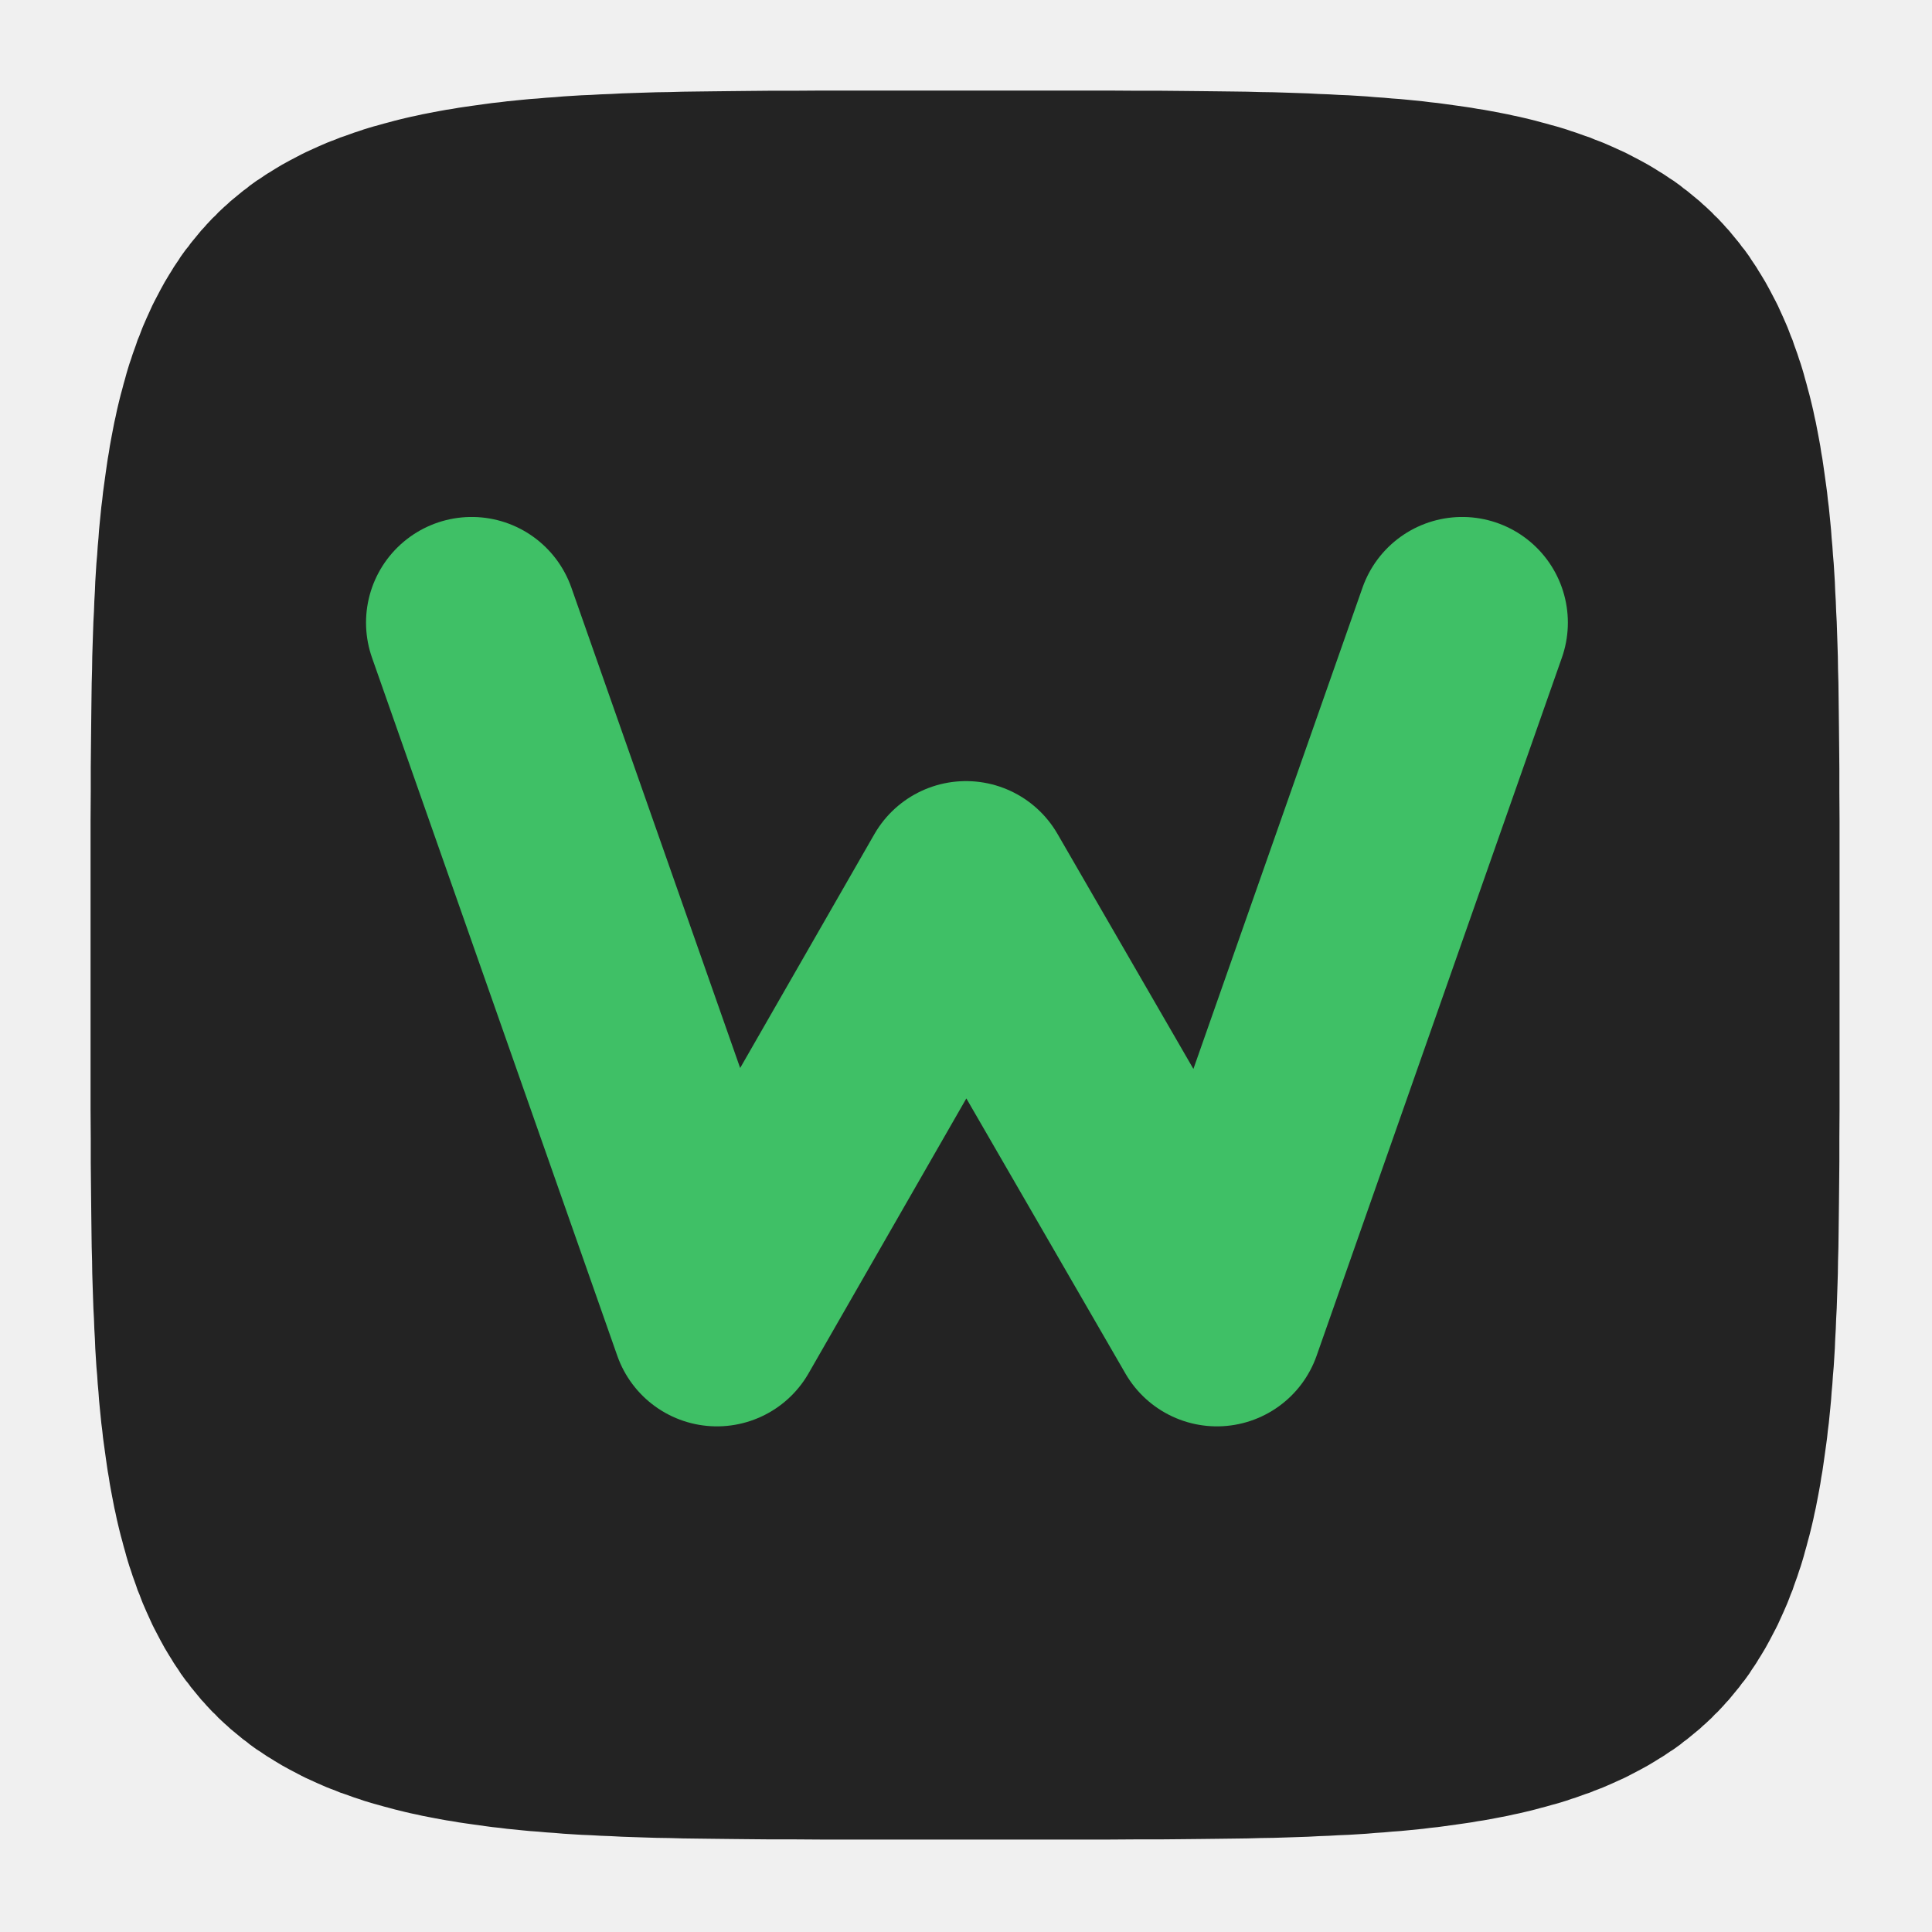
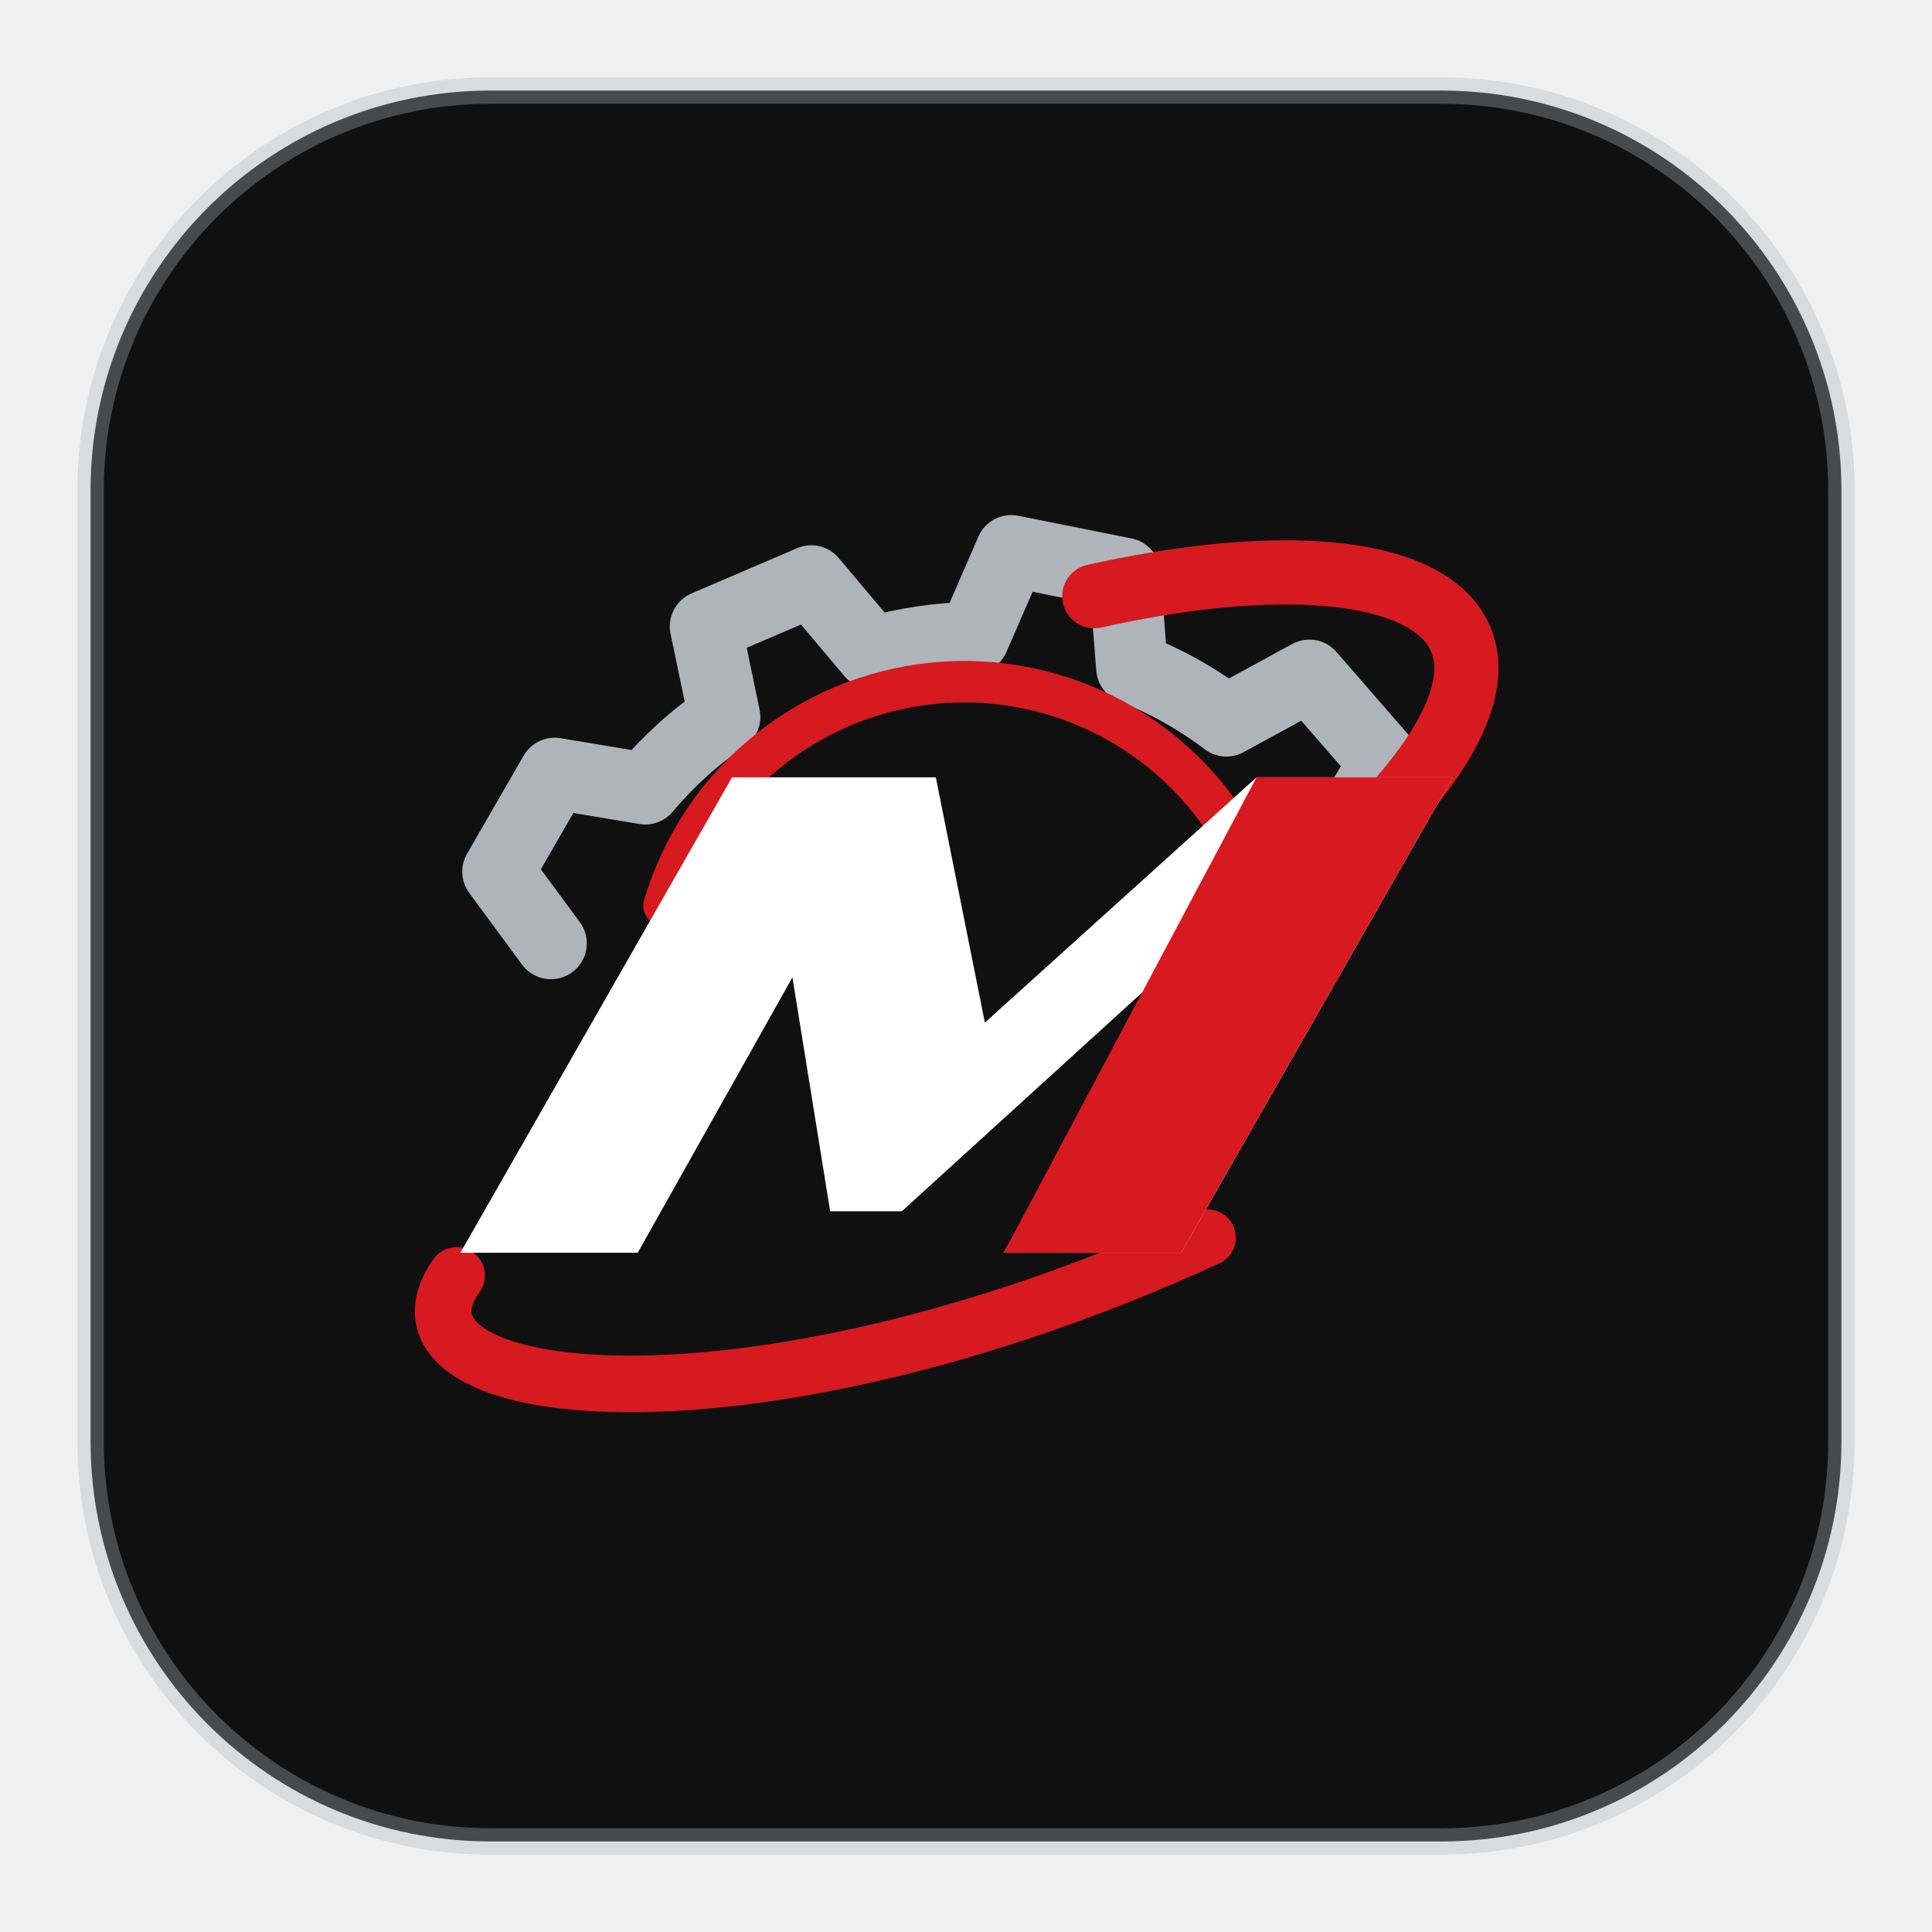
<svg xmlns="http://www.w3.org/2000/svg" viewBox="0 0 1024 1024">
-   <path d="M975.0,511.5 L975.0,567.8 L975.0,588.2 L974.9,603.3 L974.9,615.8 L974.8,626.7 L974.7,636.4 L974.6,645.3 L974.5,653.4 L974.4,661.0 L974.2,668.2 L974.1,675.0 L973.9,681.4 L973.7,687.5 L973.5,693.4 L973.2,699.0 L973.0,704.4 L972.7,709.7 L972.5,714.7 L972.2,719.6 L971.9,724.4 L971.5,729.0 L971.2,733.5 L970.8,737.9 L970.5,742.1 L970.1,746.3 L969.7,750.3 L969.3,754.3 L968.8,758.2 L968.4,762.0 L967.9,765.7 L967.4,769.3 L966.9,772.9 L966.4,776.4 L965.9,779.8 L965.3,783.2 L964.8,786.5 L964.2,789.8 L963.6,793.0 L963.0,796.1 L962.4,799.2 L961.7,802.3 L961.1,805.2 L960.4,808.2 L959.7,811.1 L959.0,813.9 L958.2,816.8 L957.5,819.5 L956.7,822.3 L956.0,824.9 L955.2,827.6 L954.4,830.2 L953.5,832.8 L952.7,835.3 L951.8,837.8 L950.9,840.3 L950.1,842.7 L949.1,845.1 L948.2,847.5 L947.3,849.8 L946.3,852.1 L945.3,854.4 L944.3,856.6 L943.3,858.8 L942.3,861.0 L941.2,863.2 L940.1,865.3 L939.0,867.4 L937.9,869.5 L936.8,871.5 L935.7,873.5 L934.5,875.5 L933.3,877.5 L932.1,879.4 L930.9,881.4 L929.7,883.2 L928.4,885.1 L927.2,887.0 L925.9,888.8 L924.6,890.6 L923.2,892.3 L921.9,894.1 L920.5,895.8 L919.1,897.5 L917.7,899.2 L916.3,900.9 L914.8,902.5 L913.4,904.1 L911.9,905.7 L910.4,907.3 L908.8,908.8 L907.3,910.4 L905.7,911.9 L904.1,913.4 L902.5,914.8 L900.9,916.3 L899.2,917.7 L897.5,919.1 L895.8,920.5 L894.1,921.9 L892.3,923.2 L890.6,924.6 L888.8,925.9 L887.0,927.2 L885.1,928.4 L883.2,929.7 L881.4,930.9 L879.4,932.1 L877.5,933.3 L875.5,934.5 L873.5,935.7 L871.5,936.8 L869.5,937.9 L867.4,939.0 L865.3,940.1 L863.2,941.2 L861.0,942.3 L858.8,943.3 L856.6,944.3 L854.4,945.3 L852.1,946.3 L849.8,947.3 L847.5,948.2 L845.1,949.1 L842.7,950.1 L840.3,950.9 L837.8,951.8 L835.3,952.7 L832.8,953.5 L830.2,954.4 L827.6,955.2 L824.9,956.0 L822.3,956.7 L819.5,957.5 L816.8,958.2 L813.9,959.0 L811.1,959.7 L808.2,960.4 L805.2,961.1 L802.3,961.7 L799.2,962.4 L796.1,963.0 L793.0,963.6 L789.8,964.2 L786.5,964.8 L783.2,965.3 L779.8,965.9 L776.4,966.4 L772.9,966.9 L769.3,967.4 L765.7,967.9 L762.0,968.4 L758.2,968.8 L754.3,969.3 L750.3,969.7 L746.3,970.1 L742.1,970.5 L737.9,970.8 L733.5,971.2 L729.0,971.5 L724.4,971.9 L719.6,972.2 L714.7,972.5 L709.7,972.7 L704.4,973.0 L699.0,973.2 L693.4,973.5 L687.5,973.7 L681.4,973.9 L675.0,974.1 L668.2,974.2 L661.0,974.4 L653.4,974.5 L645.3,974.6 L636.4,974.7 L626.7,974.8 L615.8,974.9 L603.3,974.9 L588.2,975.0 L567.8,975.0 L511.5,975.0 L455.2,975.0 L434.8,975.0 L419.7,974.9 L407.2,974.9 L396.3,974.8 L386.6,974.7 L377.7,974.6 L369.6,974.5 L362.0,974.4 L354.8,974.2 L348.0,974.1 L341.6,973.9 L335.5,973.7 L329.6,973.5 L324.0,973.2 L318.6,973.0 L313.3,972.7 L308.3,972.5 L303.4,972.2 L298.6,971.9 L294.0,971.5 L289.5,971.2 L285.1,970.8 L280.9,970.5 L276.7,970.1 L272.7,969.7 L268.7,969.3 L264.8,968.8 L261.0,968.4 L257.3,967.9 L253.7,967.4 L250.1,966.9 L246.6,966.4 L243.2,965.9 L239.8,965.3 L236.5,964.8 L233.2,964.2 L230.0,963.6 L226.9,963.0 L223.8,962.4 L220.7,961.7 L217.8,961.1 L214.8,960.4 L211.9,959.7 L209.1,959.0 L206.2,958.2 L203.5,957.5 L200.7,956.7 L198.1,956.0 L195.4,955.2 L192.8,954.4 L190.2,953.5 L187.7,952.7 L185.2,951.8 L182.7,950.9 L180.3,950.1 L177.9,949.1 L175.5,948.2 L173.2,947.3 L170.9,946.3 L168.6,945.3 L166.4,944.3 L164.2,943.3 L162.0,942.3 L159.8,941.2 L157.7,940.1 L155.6,939.0 L153.5,937.9 L151.5,936.8 L149.5,935.7 L147.5,934.5 L145.5,933.3 L143.6,932.1 L141.6,930.9 L139.8,929.7 L137.9,928.4 L136.0,927.2 L134.2,925.9 L132.4,924.6 L130.7,923.2 L128.9,921.9 L127.2,920.5 L125.5,919.1 L123.8,917.7 L122.1,916.3 L120.5,914.8 L118.9,913.4 L117.3,911.9 L115.7,910.4 L114.2,908.8 L112.6,907.3 L111.1,905.7 L109.6,904.1 L108.2,902.5 L106.7,900.9 L105.3,899.2 L103.9,897.5 L102.5,895.8 L101.1,894.1 L99.8,892.3 L98.4,890.6 L97.1,888.8 L95.8,887.0 L94.6,885.1 L93.3,883.2 L92.1,881.4 L90.9,879.4 L89.7,877.5 L88.5,875.5 L87.3,873.5 L86.2,871.5 L85.1,869.5 L84.0,867.4 L82.9,865.3 L81.8,863.2 L80.7,861.0 L79.7,858.8 L78.7,856.6 L77.7,854.4 L76.7,852.1 L75.7,849.8 L74.8,847.5 L73.9,845.1 L72.9,842.7 L72.1,840.3 L71.2,837.8 L70.3,835.3 L69.5,832.8 L68.6,830.2 L67.8,827.6 L67.0,824.9 L66.3,822.3 L65.5,819.5 L64.8,816.8 L64.0,813.9 L63.3,811.1 L62.6,808.2 L61.9,805.2 L61.3,802.3 L60.6,799.2 L60.0,796.1 L59.4,793.0 L58.8,789.8 L58.2,786.5 L57.7,783.2 L57.1,779.8 L56.6,776.4 L56.1,772.9 L55.6,769.3 L55.1,765.7 L54.6,762.0 L54.2,758.2 L53.7,754.3 L53.3,750.3 L52.9,746.3 L52.5,742.1 L52.2,737.9 L51.8,733.5 L51.5,729.0 L51.1,724.4 L50.8,719.6 L50.5,714.7 L50.3,709.7 L50.0,704.4 L49.8,699.0 L49.5,693.4 L49.3,687.5 L49.1,681.4 L48.9,675.0 L48.8,668.2 L48.6,661.0 L48.5,653.4 L48.4,645.3 L48.3,636.4 L48.2,626.7 L48.1,615.8 L48.1,603.3 L48.0,588.2 L48.0,567.8 L48.0,511.5 L48.0,455.2 L48.0,434.8 L48.1,419.7 L48.1,407.2 L48.2,396.3 L48.3,386.6 L48.4,377.7 L48.5,369.6 L48.6,362.0 L48.8,354.8 L48.9,348.0 L49.1,341.6 L49.3,335.5 L49.5,329.6 L49.8,324.0 L50.0,318.6 L50.3,313.3 L50.5,308.3 L50.8,303.4 L51.1,298.6 L51.5,294.0 L51.8,289.5 L52.2,285.1 L52.5,280.9 L52.9,276.7 L53.3,272.7 L53.7,268.7 L54.2,264.8 L54.6,261.0 L55.1,257.3 L55.6,253.7 L56.1,250.1 L56.6,246.6 L57.1,243.2 L57.7,239.8 L58.2,236.5 L58.8,233.2 L59.4,230.0 L60.0,226.9 L60.6,223.8 L61.3,220.7 L61.9,217.8 L62.6,214.8 L63.3,211.9 L64.0,209.1 L64.8,206.2 L65.5,203.5 L66.3,200.7 L67.0,198.1 L67.8,195.4 L68.6,192.8 L69.5,190.2 L70.3,187.7 L71.2,185.2 L72.1,182.7 L72.9,180.3 L73.9,177.9 L74.8,175.5 L75.7,173.2 L76.7,170.9 L77.7,168.6 L78.7,166.4 L79.7,164.2 L80.7,162.0 L81.8,159.8 L82.9,157.7 L84.0,155.6 L85.1,153.5 L86.2,151.5 L87.3,149.5 L88.5,147.5 L89.7,145.5 L90.9,143.6 L92.1,141.6 L93.3,139.8 L94.6,137.9 L95.8,136.0 L97.1,134.2 L98.4,132.4 L99.8,130.7 L101.1,128.9 L102.5,127.2 L103.9,125.5 L105.3,123.8 L106.7,122.1 L108.2,120.5 L109.6,118.9 L111.1,117.3 L112.6,115.7 L114.2,114.2 L115.7,112.6 L117.3,111.1 L118.9,109.6 L120.5,108.2 L122.1,106.7 L123.8,105.3 L125.5,103.9 L127.2,102.5 L128.9,101.1 L130.7,99.8 L132.4,98.4 L134.2,97.1 L136.0,95.8 L137.9,94.6 L139.8,93.3 L141.6,92.1 L143.6,90.9 L145.5,89.7 L147.5,88.5 L149.5,87.3 L151.5,86.2 L153.5,85.1 L155.6,84.0 L157.7,82.9 L159.8,81.8 L162.0,80.7 L164.2,79.7 L166.4,78.7 L168.6,77.7 L170.9,76.7 L173.2,75.7 L175.5,74.8 L177.9,73.9 L180.3,72.9 L182.7,72.1 L185.2,71.2 L187.7,70.3 L190.2,69.5 L192.8,68.6 L195.4,67.8 L198.1,67.0 L200.7,66.3 L203.5,65.5 L206.2,64.8 L209.1,64.0 L211.9,63.3 L214.8,62.6 L217.8,61.9 L220.7,61.3 L223.8,60.6 L226.9,60.0 L230.0,59.4 L233.2,58.8 L236.5,58.2 L239.8,57.7 L243.2,57.1 L246.6,56.6 L250.1,56.1 L253.7,55.6 L257.3,55.1 L261.0,54.6 L264.8,54.2 L268.7,53.7 L272.7,53.3 L276.7,52.9 L280.9,52.5 L285.1,52.2 L289.5,51.8 L294.0,51.5 L298.6,51.1 L303.4,50.8 L308.3,50.5 L313.3,50.3 L318.6,50.0 L324.0,49.8 L329.6,49.5 L335.5,49.3 L341.6,49.1 L348.0,48.9 L354.8,48.8 L362.0,48.6 L369.6,48.5 L377.7,48.4 L386.6,48.3 L396.3,48.2 L407.2,48.1 L419.7,48.1 L434.8,48.0 L455.2,48.0 L511.5,48.0 L567.8,48.0 L588.2,48.0 L603.3,48.1 L615.8,48.1 L626.7,48.2 L636.4,48.3 L645.3,48.4 L653.4,48.5 L661.0,48.6 L668.2,48.8 L675.0,48.9 L681.4,49.1 L687.5,49.3 L693.4,49.5 L699.0,49.8 L704.4,50.0 L709.7,50.3 L714.7,50.5 L719.6,50.8 L724.4,51.1 L729.0,51.5 L733.5,51.8 L737.9,52.2 L742.1,52.5 L746.3,52.9 L750.3,53.3 L754.3,53.7 L758.2,54.2 L762.0,54.6 L765.7,55.1 L769.3,55.6 L772.9,56.1 L776.4,56.6 L779.8,57.1 L783.2,57.7 L786.5,58.2 L789.8,58.8 L793.0,59.4 L796.1,60.0 L799.2,60.6 L802.3,61.3 L805.2,61.9 L808.2,62.6 L811.1,63.3 L813.9,64.0 L816.8,64.8 L819.5,65.5 L822.3,66.3 L824.9,67.0 L827.6,67.8 L830.2,68.6 L832.8,69.5 L835.3,70.3 L837.8,71.2 L840.3,72.1 L842.7,72.9 L845.1,73.9 L847.5,74.8 L849.8,75.7 L852.1,76.7 L854.4,77.7 L856.6,78.7 L858.8,79.7 L861.0,80.7 L863.2,81.8 L865.3,82.9 L867.4,84.0 L869.5,85.1 L871.5,86.2 L873.5,87.3 L875.5,88.5 L877.5,89.7 L879.4,90.9 L881.4,92.1 L883.2,93.3 L885.1,94.6 L887.0,95.8 L888.8,97.1 L890.6,98.4 L892.3,99.8 L894.1,101.1 L895.8,102.5 L897.5,103.9 L899.2,105.3 L900.9,106.7 L902.5,108.2 L904.1,109.6 L905.7,111.1 L907.3,112.6 L908.8,114.2 L910.4,115.7 L911.9,117.3 L913.4,118.9 L914.8,120.5 L916.3,122.1 L917.7,123.8 L919.1,125.5 L920.5,127.2 L921.9,128.9 L923.2,130.7 L924.6,132.4 L925.9,134.2 L927.2,136.0 L928.4,137.9 L929.7,139.8 L930.9,141.6 L932.1,143.6 L933.3,145.5 L934.5,147.5 L935.7,149.5 L936.8,151.5 L937.9,153.5 L939.0,155.6 L940.1,157.7 L941.2,159.8 L942.3,162.0 L943.3,164.2 L944.3,166.4 L945.3,168.6 L946.3,170.9 L947.3,173.2 L948.2,175.5 L949.1,177.9 L950.1,180.3 L950.9,182.7 L951.8,185.2 L952.7,187.7 L953.5,190.2 L954.4,192.8 L955.2,195.4 L956.0,198.1 L956.7,200.7 L957.5,203.5 L958.2,206.2 L959.0,209.1 L959.7,211.9 L960.4,214.8 L961.1,217.8 L961.7,220.7 L962.4,223.8 L963.0,226.9 L963.6,230.0 L964.2,233.2 L964.8,236.5 L965.3,239.8 L965.9,243.2 L966.4,246.6 L966.9,250.1 L967.4,253.7 L967.9,257.3 L968.4,261.0 L968.8,264.8 L969.3,268.7 L969.7,272.7 L970.1,276.7 L970.5,280.9 L970.8,285.1 L971.2,289.5 L971.5,294.0 L971.9,298.6 L972.2,303.4 L972.5,308.3 L972.7,313.3 L973.0,318.6 L973.2,324.0 L973.5,329.6 L973.7,335.5 L973.9,341.6 L974.1,348.0 L974.2,354.8 L974.4,362.0 L974.5,369.6 L974.6,377.7 L974.7,386.6 L974.8,396.3 L974.9,407.2 L974.9,419.7 L975.0,434.8 L975.0,455.2 Z" fill="#232323" />
-   <polyline points="250,330 380,700 512,470 645,700 775,330" fill="none" stroke-linecap="round" stroke-linejoin="round" stroke-width="112" stroke="#3fc066" />
+   <rect x="48" y="48" width="928" height="928" rx="212" fill="#101010" stroke="#AEB4BA" stroke-opacity="0.35" stroke-width="14" />
+   <path d="M292,500 L264,462 L294,410 L342,418 A206,206 0 0,1 384,380 L374,332 L430,308 L462,346 A206,206 0 0,1 516,338 L536,292 L596,304 L600,354 A206,206 0 0,1 650,382 L694,358 L734,404 L708,448" fill="none" stroke="#AEB4BA" stroke-width="38" stroke-linejoin="round" stroke-linecap="round" />
+   <path d="M352,480 A166,166 0 0,1 658,450" fill="none" stroke="#D71920" stroke-width="22" stroke-linecap="round" />
+   <path d="M580,316 C750,278 852,326 710,456" fill="none" stroke="#D71920" stroke-width="34" stroke-linecap="round" />
+   <path d="M242,676 C194,744 396,768 640,656" fill="none" stroke="#D71920" stroke-width="30" stroke-linecap="round" />
+   <polygon points="244,664 388,412 496,412 522,542 666,412 770,412 626,664 532,664 612,520 478,642 440,642 420,518 338,664" fill="#FFFFFF" />
+   <polygon points="666,412 770,412 626,664 532,664" fill="#D71920" />
</svg>
